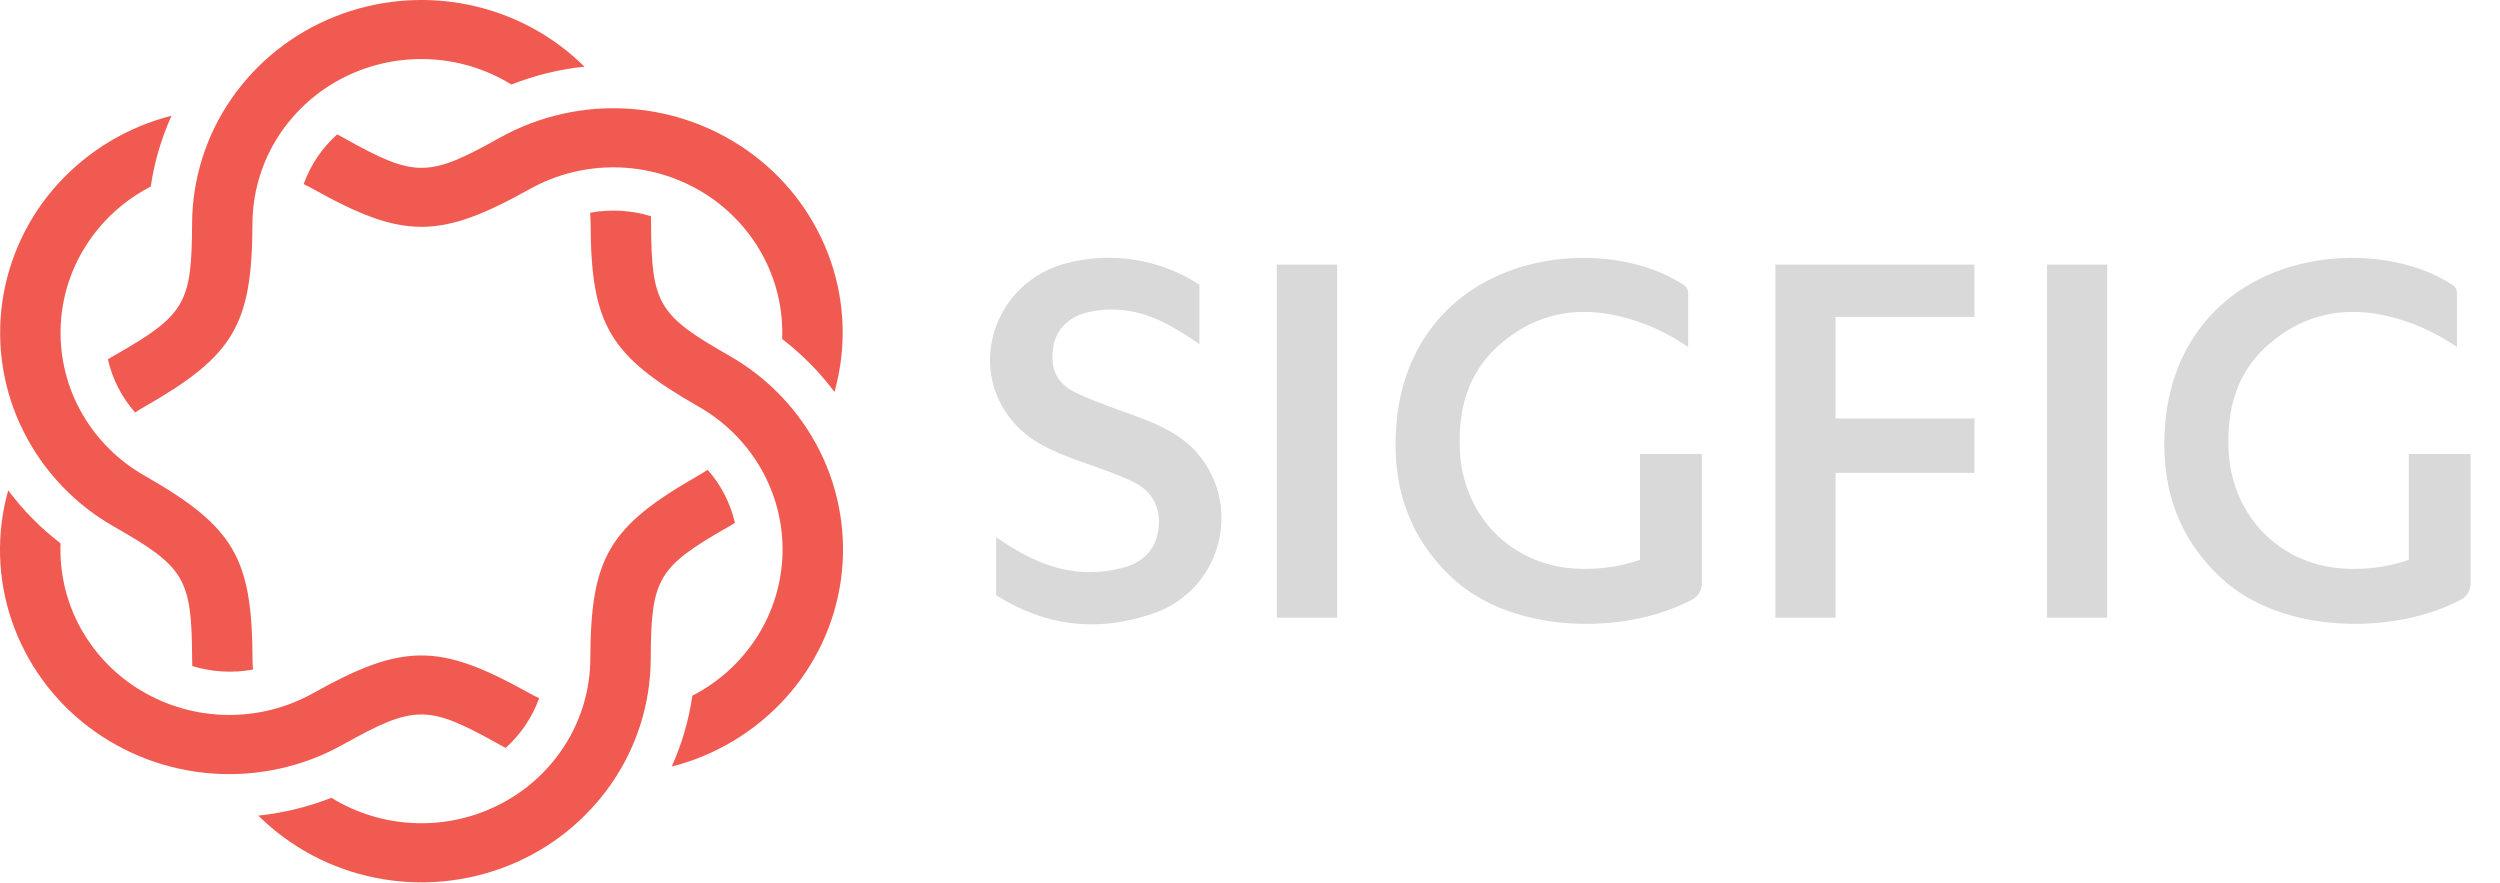
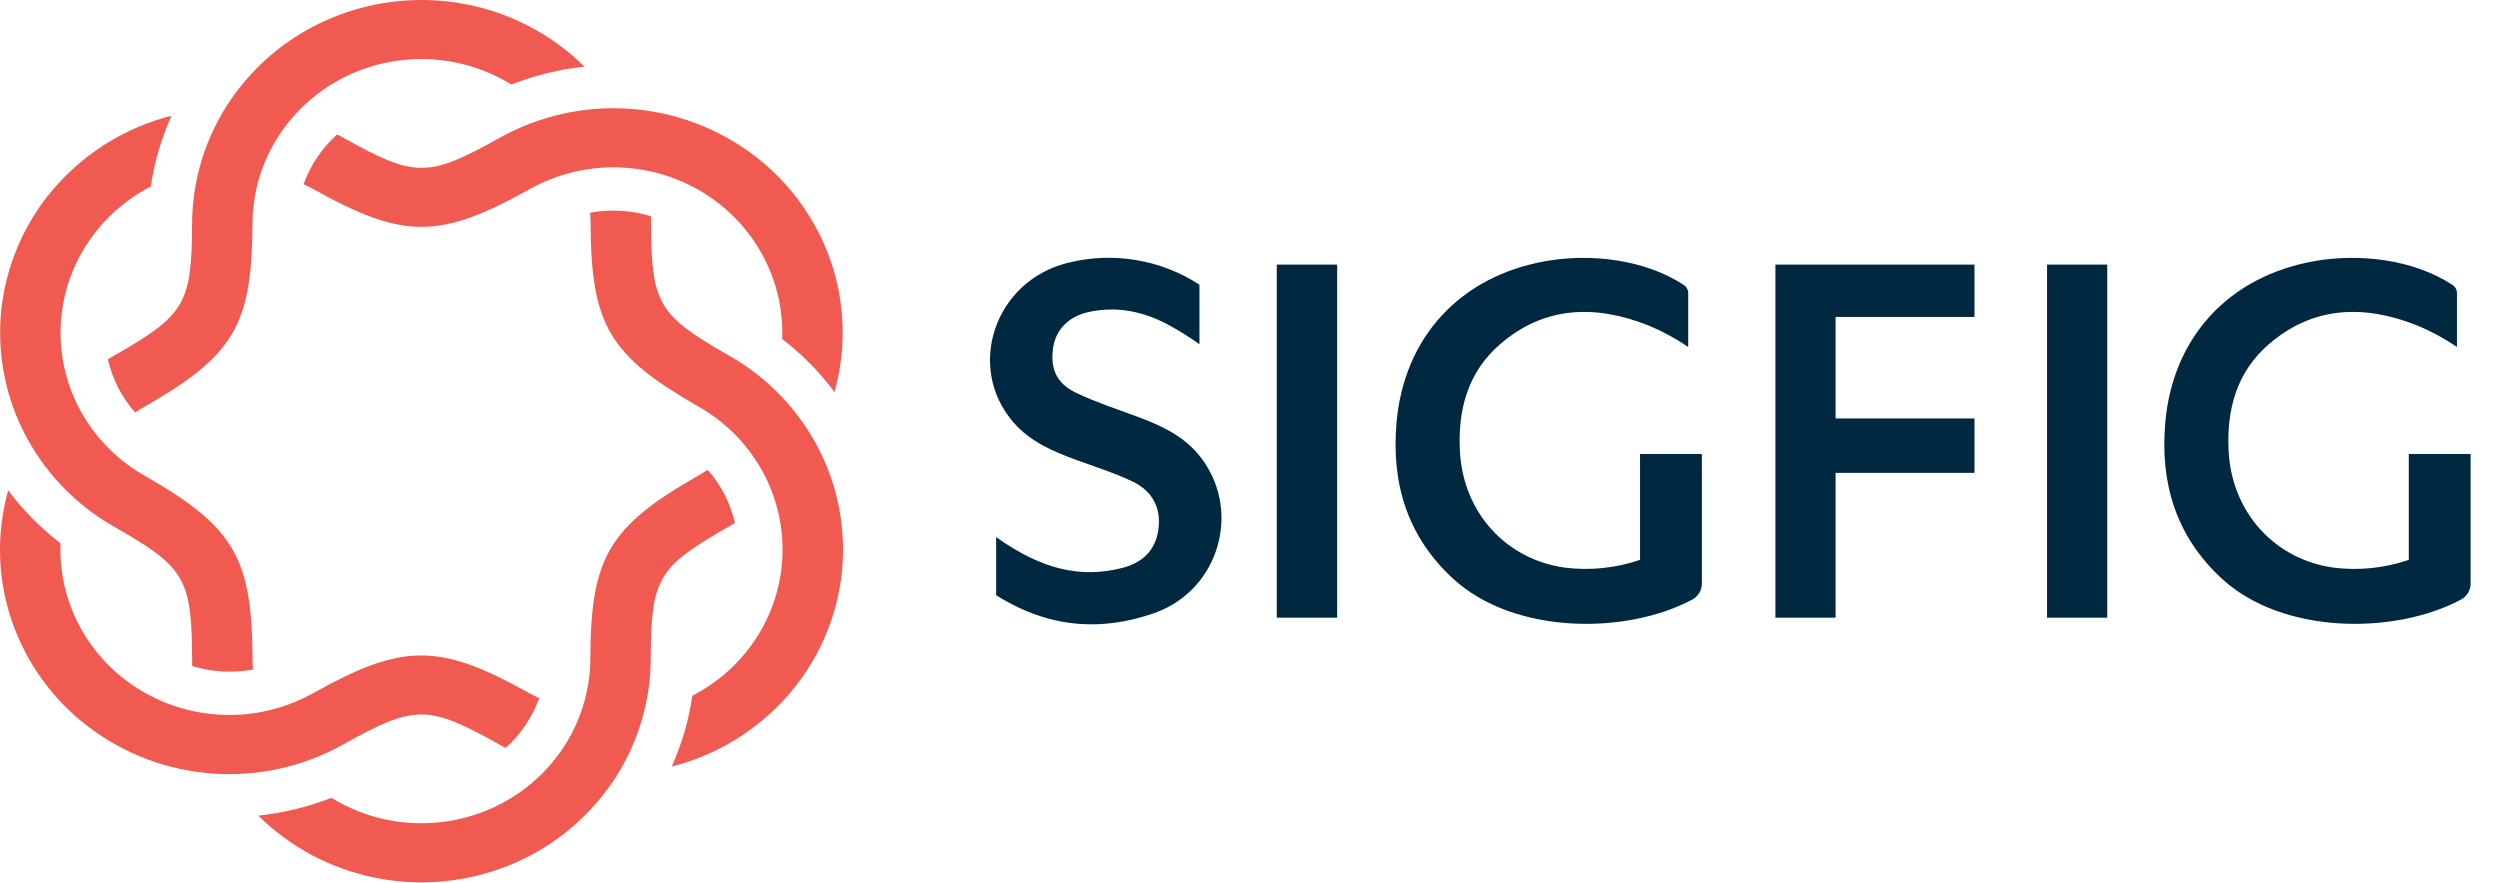
<svg xmlns="http://www.w3.org/2000/svg" width="68" height="24" viewBox="0 0 68 24" fill="none">
-   <path d="M36.371 16.8H34.728V7.198H36.371V16.8ZM57.317 7.198V16.8H55.68V7.198H57.317ZM65.519 15.228V12.348H67.201V15.871C67.202 15.961 67.177 16.049 67.131 16.126C67.085 16.203 67.018 16.266 66.938 16.31C65.118 17.277 62.079 17.255 60.434 15.739C59.175 14.581 58.753 13.12 58.895 11.499C59.099 9.161 60.634 7.511 62.956 7.102C64.156 6.89 65.635 7.045 66.715 7.754C66.75 7.777 66.779 7.809 66.799 7.847C66.819 7.884 66.829 7.925 66.829 7.968V9.439C66.481 9.201 66.109 9.001 65.719 8.841C64.29 8.282 62.913 8.326 61.712 9.363C60.831 10.125 60.562 11.146 60.618 12.264C60.704 13.939 61.873 15.222 63.485 15.441C64.171 15.525 64.866 15.452 65.519 15.228ZM44.609 15.228V12.348H46.291V15.871C46.291 15.961 46.267 16.049 46.221 16.126C46.174 16.203 46.107 16.267 46.028 16.31C44.208 17.277 41.169 17.255 39.523 15.739C38.264 14.581 37.843 13.12 37.985 11.499C38.189 9.161 39.724 7.511 42.046 7.102C43.246 6.89 44.724 7.045 45.804 7.754C45.839 7.777 45.868 7.809 45.888 7.847C45.908 7.884 45.919 7.925 45.919 7.968V9.439C45.571 9.201 45.199 9.001 44.809 8.841C43.38 8.282 42.003 8.326 40.802 9.363C39.922 10.125 39.652 11.146 39.709 12.264C39.793 13.939 40.963 15.222 42.576 15.441C43.261 15.524 43.956 15.452 44.609 15.228ZM32.625 7.744V9.363C32.366 9.178 32.096 9.008 31.817 8.855C31.126 8.476 30.39 8.313 29.603 8.489C29.067 8.609 28.721 8.965 28.647 9.449C28.559 10.022 28.733 10.431 29.278 10.689C29.822 10.946 30.393 11.133 30.956 11.341C31.569 11.57 32.156 11.841 32.586 12.348C33.811 13.803 33.198 16.049 31.386 16.68C30.096 17.128 28.645 17.164 27.095 16.19V14.609C28.334 15.49 29.392 15.737 30.528 15.447C31.065 15.31 31.427 14.975 31.507 14.413C31.59 13.826 31.354 13.369 30.827 13.108C30.332 12.867 29.797 12.701 29.277 12.511C28.64 12.278 28.023 12.013 27.571 11.494C26.263 9.994 27.049 7.649 29.032 7.153C29.64 6.997 30.274 6.97 30.893 7.072C31.512 7.174 32.103 7.403 32.625 7.744ZM48.291 7.198V16.8H49.928V12.862H53.706V11.382H49.928V8.621H53.706V7.197L48.291 7.198Z" fill="#D9D9D9" />
+   <path d="M36.371 16.8H34.728V7.198H36.371V16.8ZM57.317 7.198V16.8H55.68V7.198H57.317ZM65.519 15.228V12.348H67.201V15.871C67.202 15.961 67.177 16.049 67.131 16.126C67.085 16.203 67.018 16.266 66.938 16.31C65.118 17.277 62.079 17.255 60.434 15.739C59.175 14.581 58.753 13.12 58.895 11.499C59.099 9.161 60.634 7.511 62.956 7.102C64.156 6.89 65.635 7.045 66.715 7.754C66.75 7.777 66.779 7.809 66.799 7.847C66.819 7.884 66.829 7.925 66.829 7.968V9.439C66.481 9.201 66.109 9.001 65.719 8.841C64.29 8.282 62.913 8.326 61.712 9.363C60.831 10.125 60.562 11.146 60.618 12.264C60.704 13.939 61.873 15.222 63.485 15.441C64.171 15.525 64.866 15.452 65.519 15.228ZM44.609 15.228V12.348H46.291V15.871C46.291 15.961 46.267 16.049 46.221 16.126C46.174 16.203 46.107 16.267 46.028 16.31C44.208 17.277 41.169 17.255 39.523 15.739C38.264 14.581 37.843 13.12 37.985 11.499C38.189 9.161 39.724 7.511 42.046 7.102C43.246 6.89 44.724 7.045 45.804 7.754C45.839 7.777 45.868 7.809 45.888 7.847C45.908 7.884 45.919 7.925 45.919 7.968V9.439C45.571 9.201 45.199 9.001 44.809 8.841C43.38 8.282 42.003 8.326 40.802 9.363C39.922 10.125 39.652 11.146 39.709 12.264C39.793 13.939 40.963 15.222 42.576 15.441C43.261 15.524 43.956 15.452 44.609 15.228ZM32.625 7.744V9.363C32.366 9.178 32.096 9.008 31.817 8.855C31.126 8.476 30.39 8.313 29.603 8.489C29.067 8.609 28.721 8.965 28.647 9.449C28.559 10.022 28.733 10.431 29.278 10.689C29.822 10.946 30.393 11.133 30.956 11.341C31.569 11.57 32.156 11.841 32.586 12.348C33.811 13.803 33.198 16.049 31.386 16.68C30.096 17.128 28.645 17.164 27.095 16.19V14.609C28.334 15.49 29.392 15.737 30.528 15.447C31.065 15.31 31.427 14.975 31.507 14.413C31.59 13.826 31.354 13.369 30.827 13.108C30.332 12.867 29.797 12.701 29.277 12.511C28.64 12.278 28.023 12.013 27.571 11.494C26.263 9.994 27.049 7.649 29.032 7.153C29.64 6.997 30.274 6.97 30.893 7.072C31.512 7.174 32.103 7.403 32.625 7.744ZM48.291 7.198V16.8H49.928V12.862H53.706V11.382H49.928V8.621H53.706V7.197L48.291 7.198Z" fill="#002841" />
  <path d="M3.675 11.22C3.759 11.165 3.844 11.111 3.933 11.061C6.363 9.673 6.856 8.836 6.867 6.083C6.87 5.279 7.093 4.491 7.511 3.804C7.933 3.111 8.533 2.543 9.249 2.16C9.97 1.774 10.781 1.583 11.599 1.608C12.416 1.632 13.213 1.87 13.91 2.299C14.548 2.048 15.216 1.884 15.898 1.813C15.024 0.951 13.917 0.363 12.713 0.124C11.504 -0.118 10.251 -0.004 9.105 0.453C7.968 0.905 6.99 1.682 6.293 2.688C5.604 3.684 5.232 4.864 5.225 6.075C5.216 8.266 5.038 8.568 3.105 9.672C3.047 9.706 2.991 9.737 2.934 9.773C3.057 10.309 3.311 10.807 3.675 11.22Z" fill="#F05A50" />
  <path d="M6.881 18.212C6.873 18.113 6.869 18.014 6.869 17.914C6.855 15.161 6.36 14.326 3.93 12.937C3.224 12.536 2.639 11.955 2.234 11.252C1.833 10.555 1.631 9.761 1.648 8.957C1.665 8.153 1.902 7.369 2.333 6.689C2.767 6.003 3.377 5.446 4.1 5.075C4.197 4.409 4.388 3.761 4.666 3.148C3.477 3.449 2.402 4.094 1.576 5.002C0.759 5.899 0.231 7.022 0.061 8.224C-0.106 9.423 0.094 10.644 0.635 11.726C1.181 12.818 2.04 13.723 3.102 14.325C5.036 15.428 5.214 15.731 5.226 17.921C5.226 17.987 5.226 18.052 5.23 18.117C5.765 18.28 6.331 18.313 6.881 18.212Z" fill="#F05A50" />
  <path d="M14.665 18.991C14.573 18.948 14.483 18.901 14.395 18.853C11.952 17.487 10.963 17.487 8.52 18.853C7.806 19.252 6.999 19.457 6.181 19.446C5.363 19.437 4.561 19.213 3.857 18.796C3.159 18.384 2.584 17.792 2.192 17.083C1.804 16.379 1.616 15.582 1.647 14.779C1.108 14.366 0.629 13.881 0.223 13.337C-0.104 14.501 -0.071 15.737 0.319 16.882C0.714 18.034 1.443 19.042 2.415 19.777C3.397 20.519 4.574 20.959 5.802 21.041C7.031 21.126 8.259 20.851 9.335 20.249C11.279 19.162 11.636 19.162 13.58 20.249C13.637 20.281 13.696 20.314 13.754 20.343C14.165 19.974 14.478 19.51 14.665 18.991Z" fill="#F05A50" />
  <path d="M19.248 12.778C19.164 12.834 19.078 12.887 18.991 12.937C16.56 14.325 16.066 15.163 16.057 17.916C16.053 18.72 15.83 19.508 15.412 20.194C14.989 20.887 14.389 21.454 13.674 21.837C12.953 22.224 12.143 22.415 11.325 22.39C10.507 22.367 9.71 22.128 9.014 21.7C8.376 21.951 7.707 22.113 7.026 22.185C7.899 23.048 9.007 23.636 10.212 23.876C11.421 24.119 12.678 24.004 13.822 23.547C14.959 23.095 15.938 22.317 16.634 21.31C17.323 20.313 17.695 19.132 17.7 17.92C17.709 15.73 17.887 15.427 19.821 14.323C19.878 14.291 19.935 14.258 19.991 14.223C19.867 13.687 19.612 13.19 19.248 12.778Z" fill="#F05A50" />
  <path d="M16.052 5.786C16.059 5.884 16.064 5.981 16.064 6.084C16.077 8.837 16.572 9.672 19.003 11.061C19.708 11.461 20.294 12.043 20.698 12.746C21.099 13.444 21.302 14.237 21.285 15.041C21.267 15.845 21.03 16.629 20.6 17.309C20.165 17.995 19.555 18.552 18.832 18.923C18.736 19.588 18.547 20.237 18.271 20.85C19.46 20.548 20.534 19.903 21.36 18.995C22.176 18.097 22.704 16.974 22.873 15.772C23.04 14.574 22.84 13.353 22.3 12.271C21.753 11.179 20.894 10.275 19.832 9.673C17.898 8.57 17.72 8.267 17.709 6.077C17.709 6.012 17.709 5.946 17.705 5.881C17.17 5.717 16.603 5.684 16.052 5.786Z" fill="#F05A50" />
  <path d="M8.259 5.008C8.35 5.051 8.441 5.096 8.526 5.146C10.97 6.511 11.958 6.511 14.402 5.146C15.116 4.746 15.923 4.542 16.741 4.552C17.561 4.562 18.363 4.787 19.065 5.202C19.763 5.615 20.338 6.207 20.73 6.917C21.118 7.621 21.306 8.418 21.275 9.221C21.813 9.634 22.292 10.119 22.698 10.662C23.025 9.498 22.992 8.263 22.602 7.118C22.207 5.967 21.478 4.959 20.507 4.225C19.526 3.483 18.35 3.043 17.122 2.959C15.893 2.874 14.665 3.149 13.589 3.749C11.645 4.837 11.289 4.837 9.345 3.749C9.287 3.717 9.229 3.684 9.17 3.656C8.76 4.024 8.446 4.489 8.259 5.008Z" fill="#F05A50" />
</svg>
